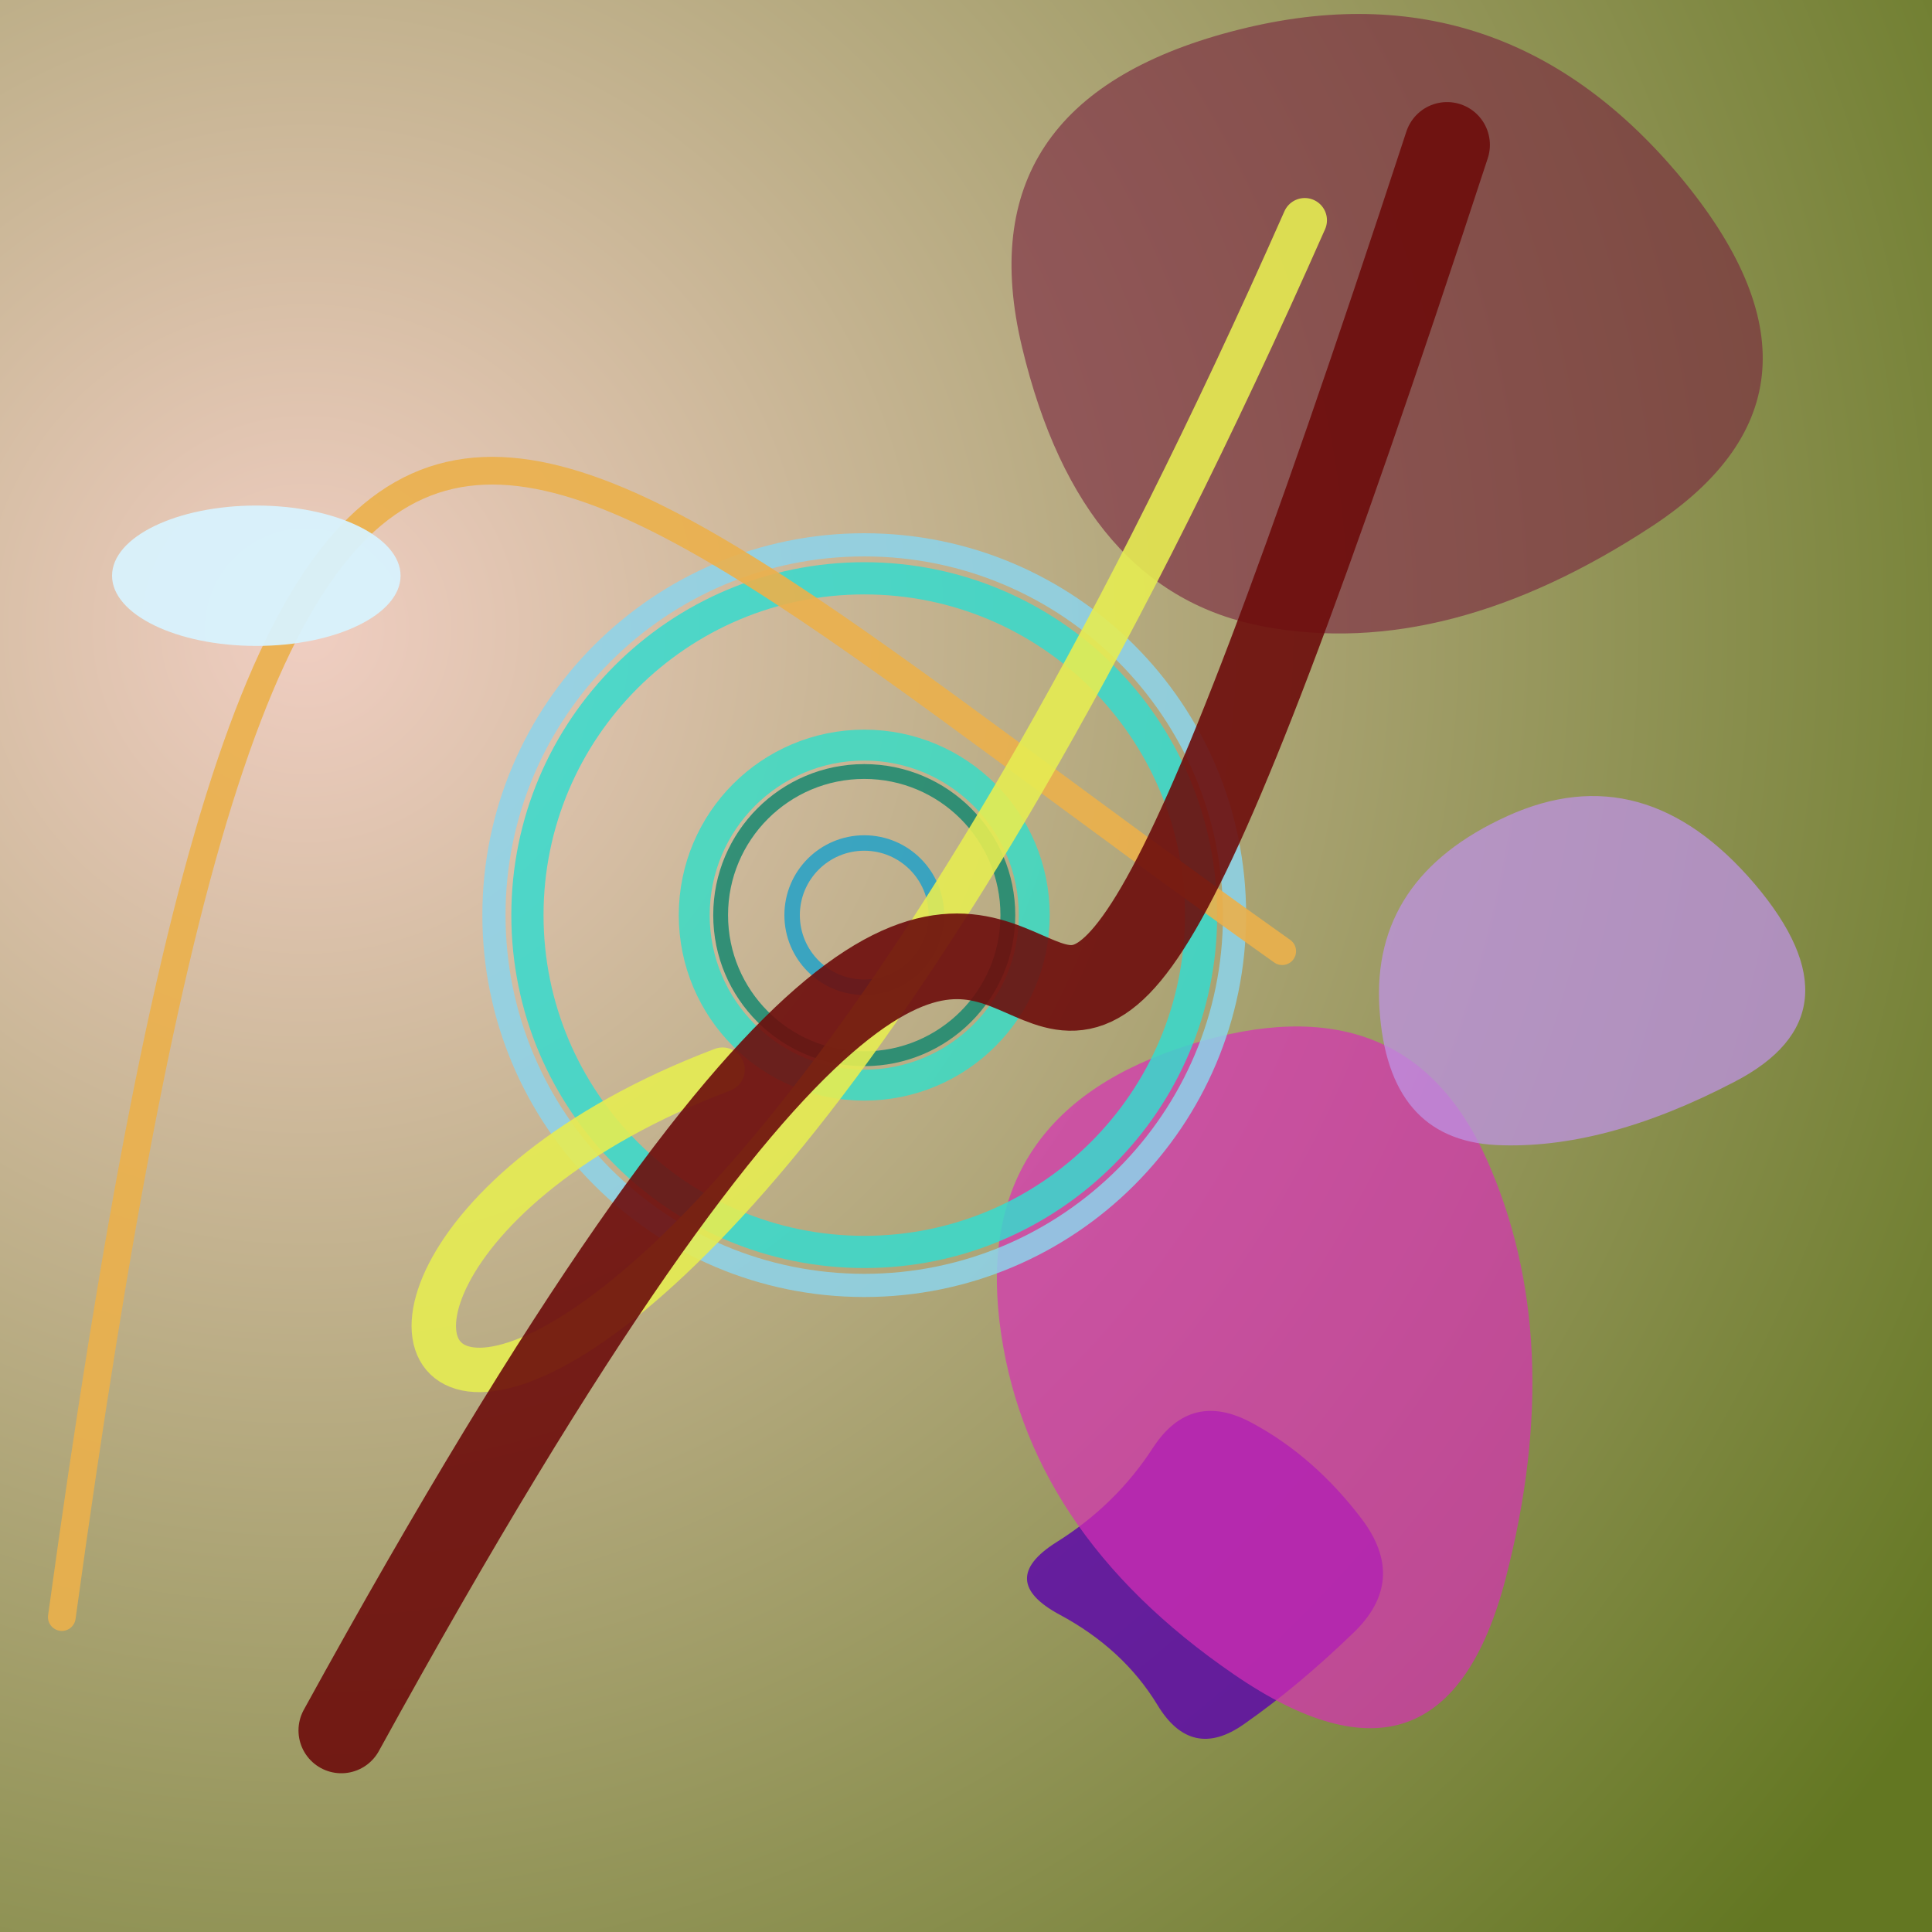
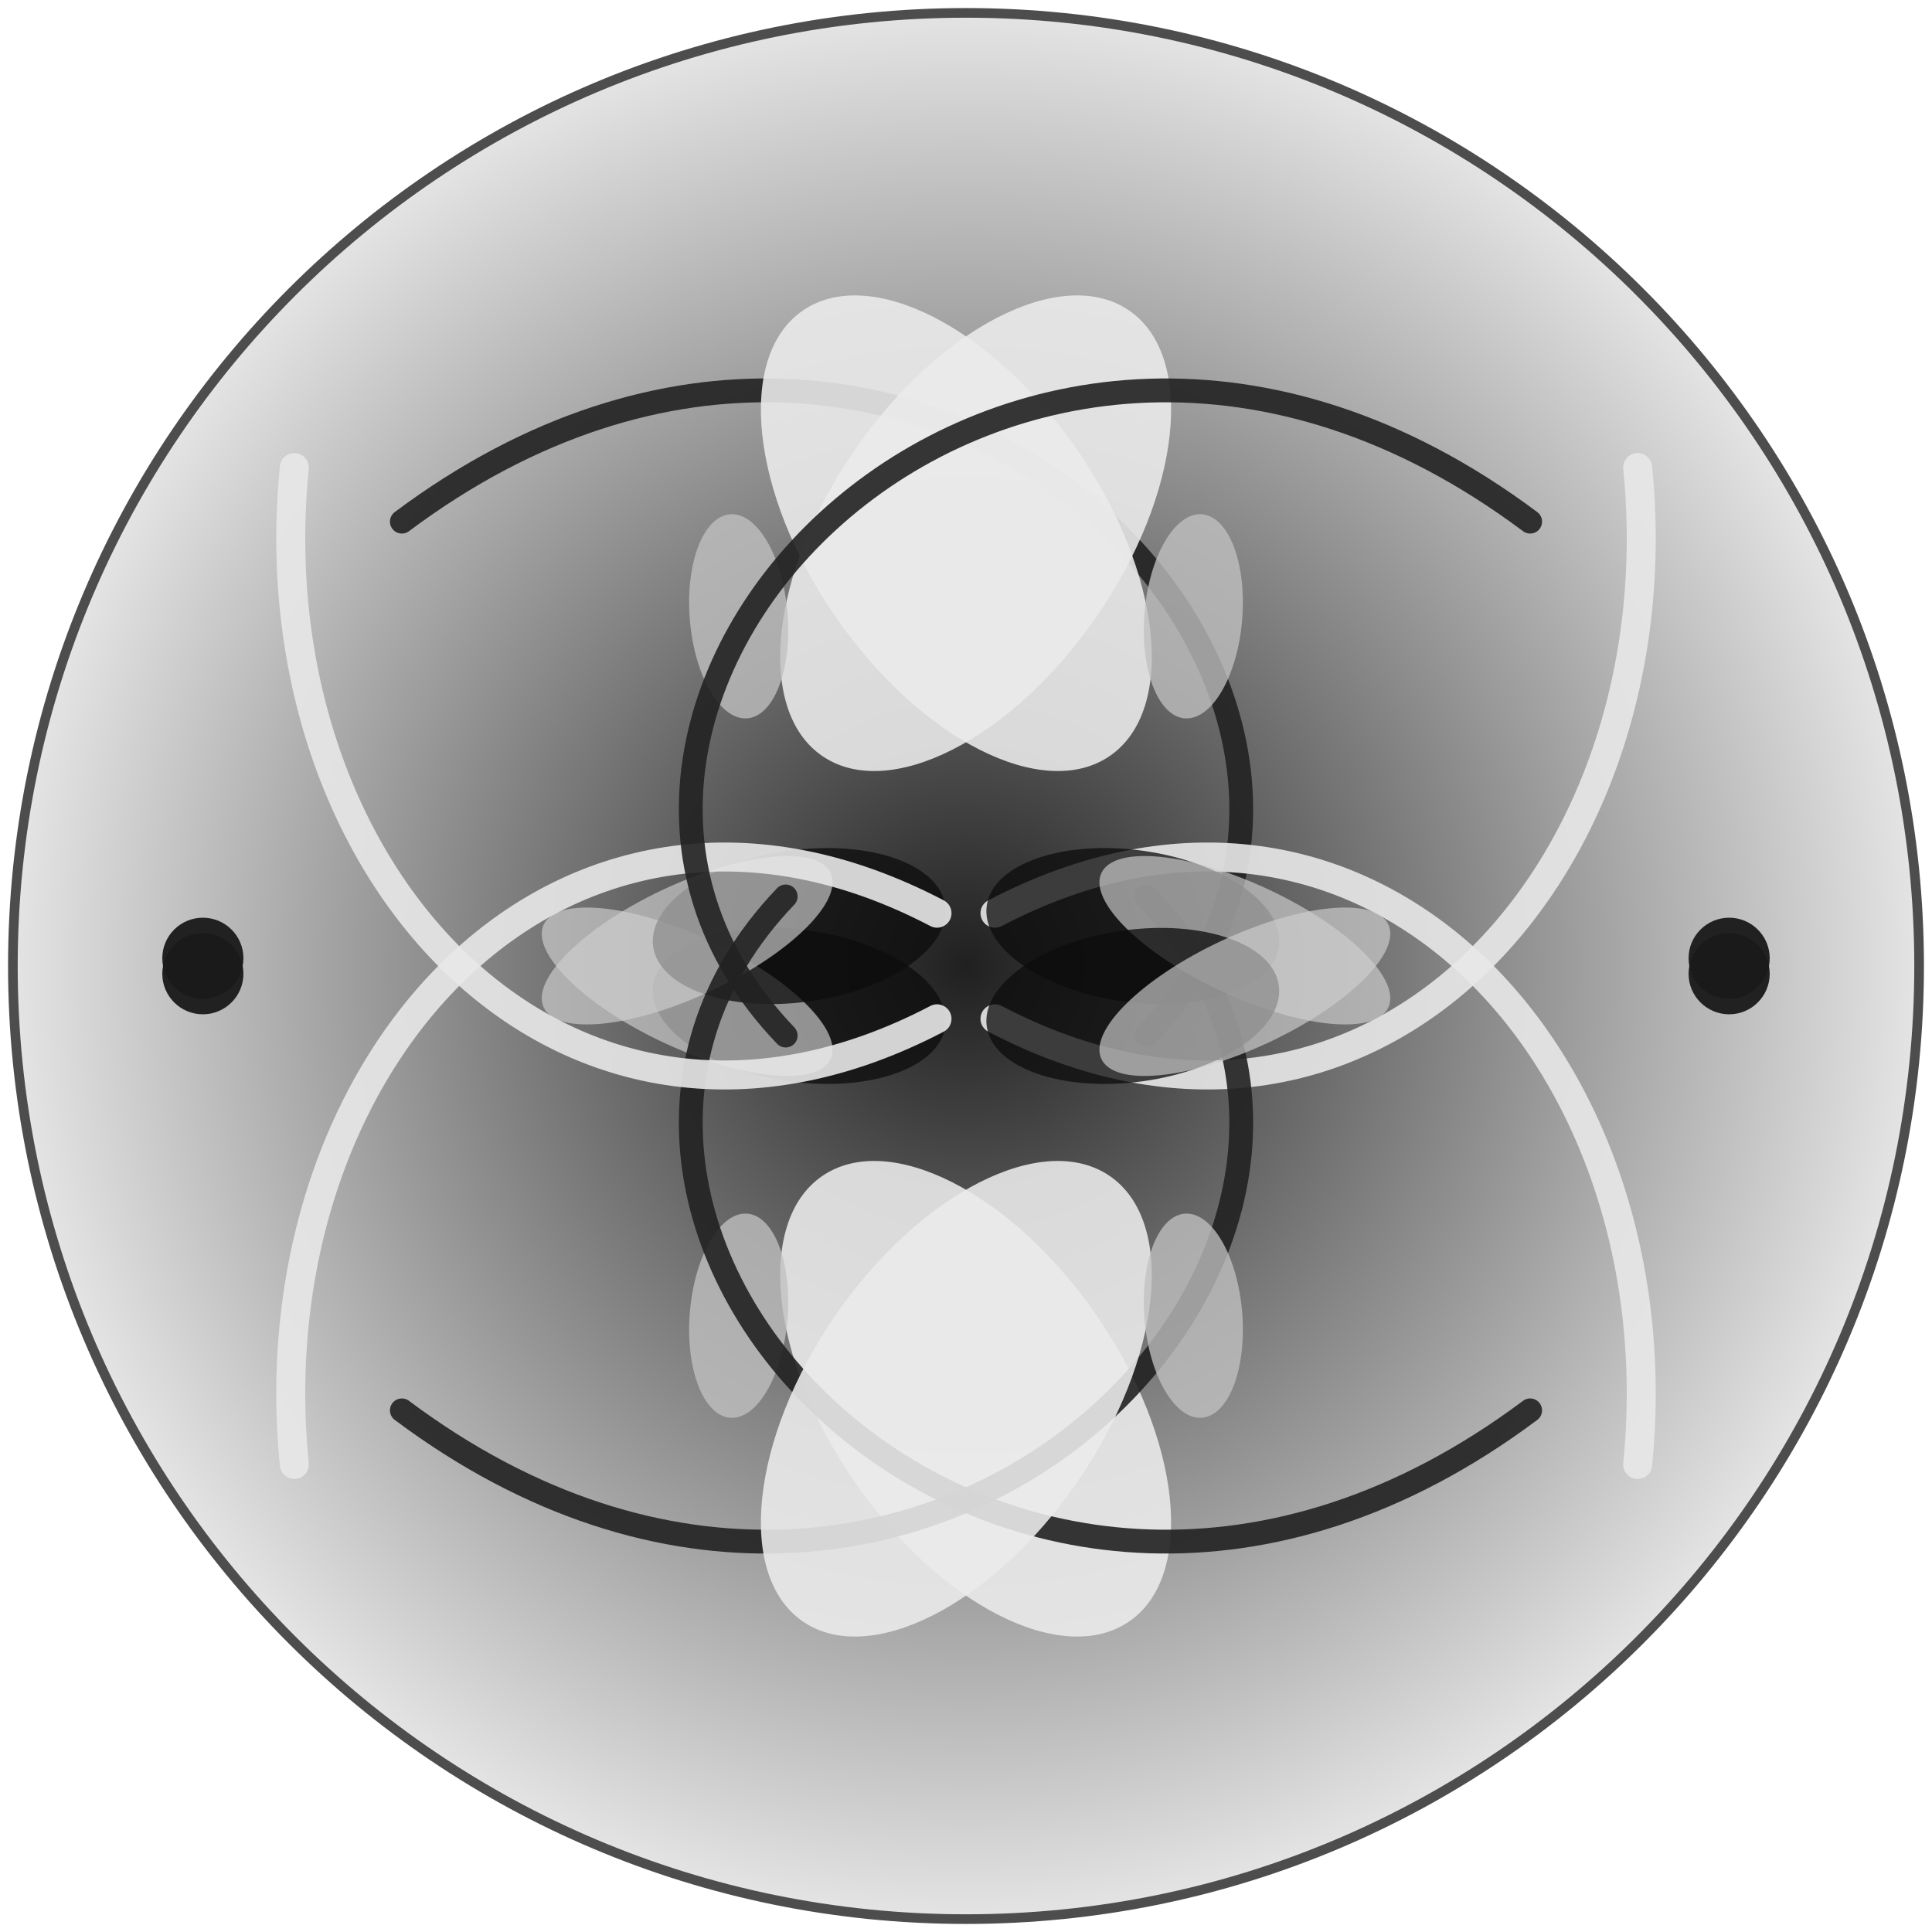
- <svg xmlns="http://www.w3.org/2000/svg" width="300" height="300" viewBox="0 0 300 300">
+ <svg xmlns="http://www.w3.org/2000/svg" width="300" height="300" viewBox="-150 -150 300 300">
  <defs>
-     <radialGradient id="bg" cx="0.161" cy="0.327" r="1">
-       <stop offset="0" stop-color="hsla(15.791,60%,85%,1)" />
-       <stop offset="1" stop-color="hsla(74.121,55%,30%,1)" />
+     <radialGradient id="bg1" cx="0" cy="0" r="148" gradientUnits="userSpaceOnUse">
+       <stop offset="0" stop-color="hsla(0,0%,12.7%,1.00)" />
+       <stop offset="1" stop-color="hsla(0,0%,89.4%,1.00)" />
    </radialGradient>
+     <clipPath id="disc1">
+       <circle r="148" />
+     </clipPath>
+     <g id="m1">
+       <ellipse cx="1.5" cy="67.2" rx="42.0" ry="22.8" transform="rotate(55.4 1.5 67.2)" fill="hsla(0,0%,92.3%,0.89)" />
+       <ellipse cx="-35.3" cy="54.3" rx="15.9" ry="7.6" transform="rotate(94.9 -35.3 54.3)" fill="hsla(0,0%,75.7%,0.77)" />
+       <ellipse cx="-25.9" cy="6.2" rx="22.9" ry="11.8" transform="rotate(188.0 -25.9 6.2)" fill="hsla(0,0%,5.2%,0.76)" />
+       <ellipse cx="-43.3" cy="4.0" rx="24.6" ry="8.7" transform="rotate(205.1 -43.3 4.0)" fill="hsla(0,0%,80.6%,0.67)" />
+       <path d="M 28.0 10.8 C 77.4 -40.7, -6.6 -129.6, -87.6 -69.0" fill="none" stroke="hsla(0,0%,13.2%,0.90)" stroke-width="3.7" stroke-linecap="round" />
+       <path d="M 4.5 8.2 C 62.0 38.3, 110.6 -14.2, 104.3 -77.4" fill="none" stroke="hsla(0,0%,90.8%,0.90)" stroke-width="4.5" stroke-linecap="round" />
+       <circle cx="118.5" cy="1.2" r="6.3" fill="hsla(0,0%,10.2%,0.95)" />
+     </g>
  </defs>
-   <rect width="300" height="300" fill="url(#bg)" />
-   <path d="M 211.4 235.8 Q 218.7 245.4 210.1 253.6 Q 201.5 261.9 193.2 267.7 Q 185.0 273.5 179.7 264.7 Q 174.4 256.0 164.5 250.7 Q 154.7 245.4 164.0 239.5 Q 173.3 233.7 179.1 224.7 Q 185.0 215.8 194.5 221.0 Q 204.1 226.2 211.4 235.8 Z" fill="hsla(271.795,86.291%,34.89%,0.866)" />
-   <path d="M 260.7 27.2 Q 288.6 60.5 256.7 81.6 Q 224.8 102.6 196.3 97.3 Q 167.8 92.0 158.7 53.9 Q 149.6 15.9 191.2 4.9 Q 232.7 -6.1 260.7 27.2 Z" fill="hsla(340.709,53.807%,30.88%,0.619)" />
-   <path d="M 230.8 179.9 Q 243.4 208.0 233.8 245.1 Q 224.1 282.3 191.6 260.0 Q 159.1 237.7 155.2 205.2 Q 151.3 172.6 184.8 162.2 Q 218.2 151.8 230.8 179.9 Z" fill="hsla(312.094,67.417%,51.286%,0.695)" />
-   <path d="M 272.5 137.3 Q 289.6 157.5 269.3 168.0 Q 249.0 178.6 232.3 177.8 Q 215.5 176.9 214.2 156.6 Q 212.9 136.3 234.1 126.7 Q 255.3 117.1 272.5 137.3 Z" fill="hsla(272.112,59.216%,73.514%,0.751)" />
-   <circle cx="134.2" cy="142.1" r="57.5" fill="none" stroke="hsla(195.064,70%,73.385%,0.85)" stroke-width="3.6" />
-   <circle cx="134.2" cy="142.1" r="52.3" fill="none" stroke="hsla(175.059,70%,53.58%,0.85)" stroke-width="5.0" />
-   <circle cx="134.2" cy="142.1" r="26.4" fill="none" stroke="hsla(171.458,70%,54.46%,0.85)" stroke-width="4.8" />
-   <circle cx="134.2" cy="142.1" r="22.3" fill="none" stroke="hsla(167.248,70%,31.361%,0.85)" stroke-width="2.3" />
-   <circle cx="134.2" cy="142.1" r="11.2" fill="none" stroke="hsla(194.369,70%,46.177%,0.85)" stroke-width="2.4" />
-   <path d="M 9.6 251.1 C 43.4 5.4, 73.3 58.5, 199.1 147.7" fill="none" stroke="hsla(37.575,80%,60.943%,0.9)" stroke-width="4.3" stroke-linecap="round" />
-   <path d="M 112.2 166.1 C 16.7 202.3, 86.4 297.0, 202.6 34.2" fill="none" stroke="hsla(62.093,80%,62.439%,0.9)" stroke-width="6.9" stroke-linecap="round" />
-   <path d="M 53.0 268.7 C 197.3 6.2, 133.9 299.9, 224.7 22.5" fill="none" stroke="hsla(0.258,80%,23.765%,0.9)" stroke-width="13.3" stroke-linecap="round" />
-   <ellipse cx="39.8" cy="89.4" rx="22.4" ry="10.9" fill="hsla(195.791,90%,92%,0.95)" />
+   <g clip-path="url(#disc1)">
+     <circle r="148" fill="url(#bg1)" />
+     <use href="#m1" transform="rotate(0.0)" />
+     <use href="#m1" transform="rotate(0.0) scale(1,-1)" />
+     <use href="#m1" transform="rotate(180.0)" />
+     <use href="#m1" transform="rotate(180.0) scale(1,-1)" />
+   </g>
+   <circle r="148" fill="none" stroke="hsla(0,0%,30.0%,1.00)" stroke-width="1.5" />
</svg>
